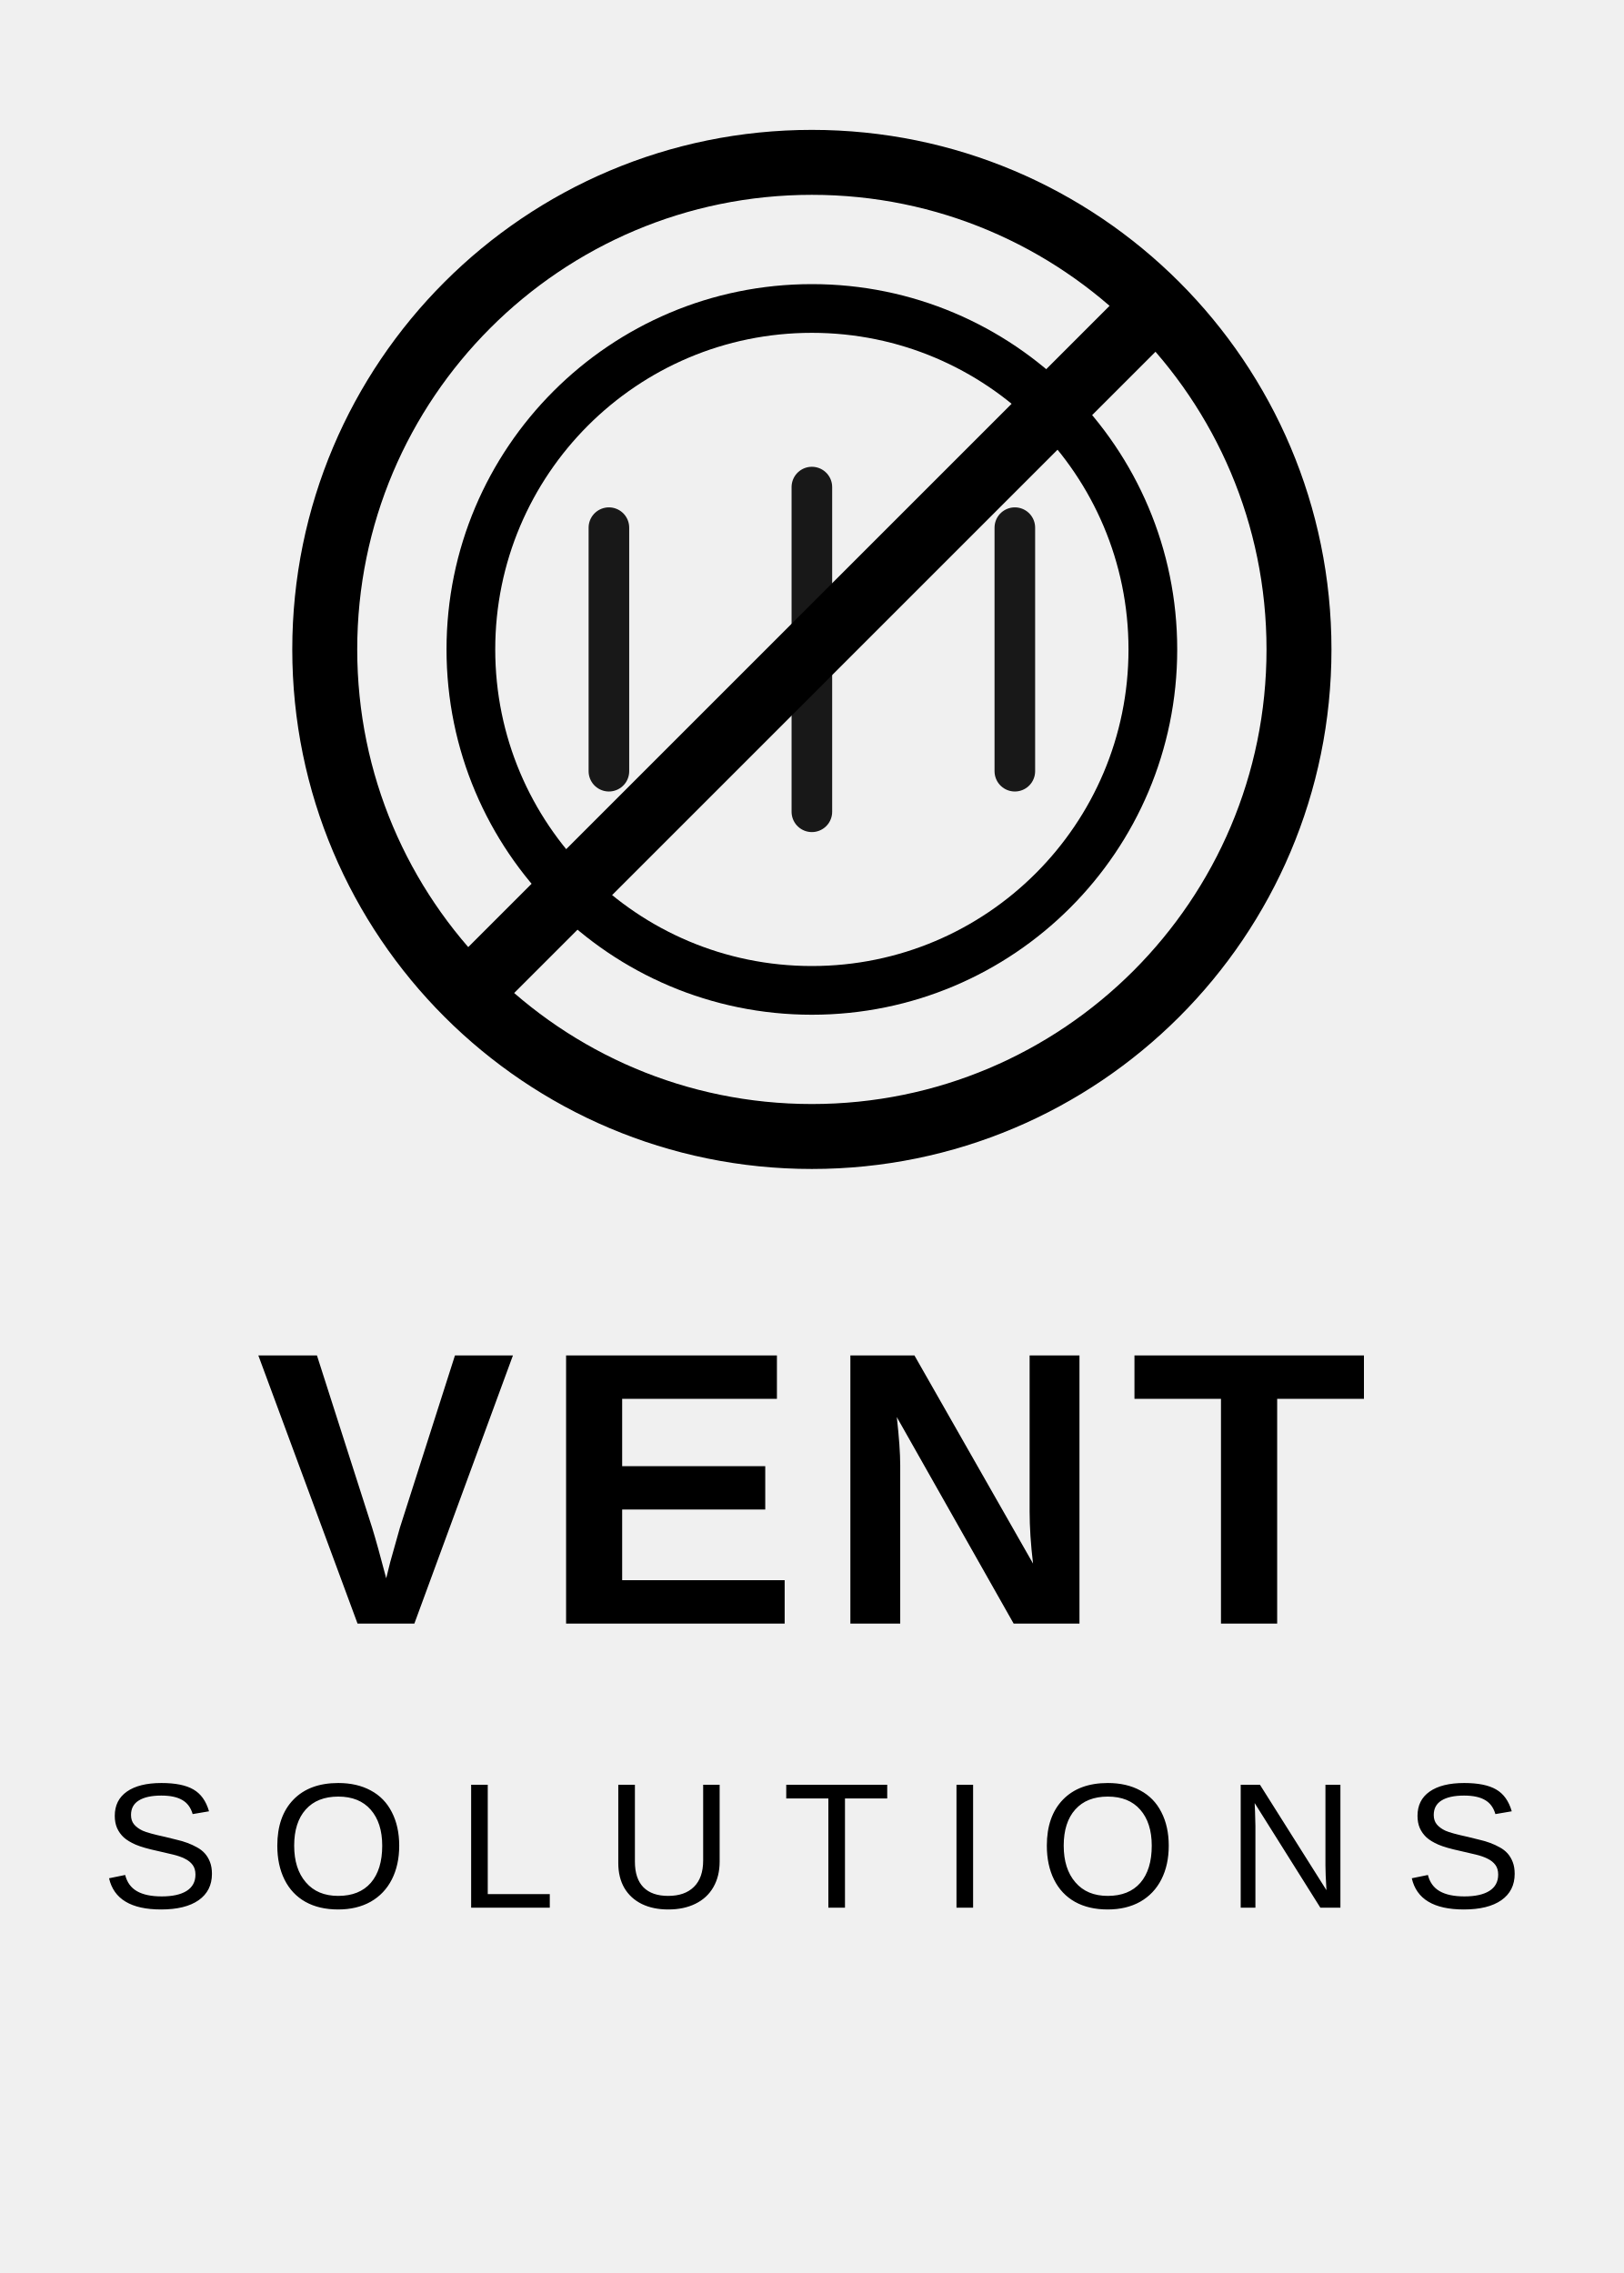
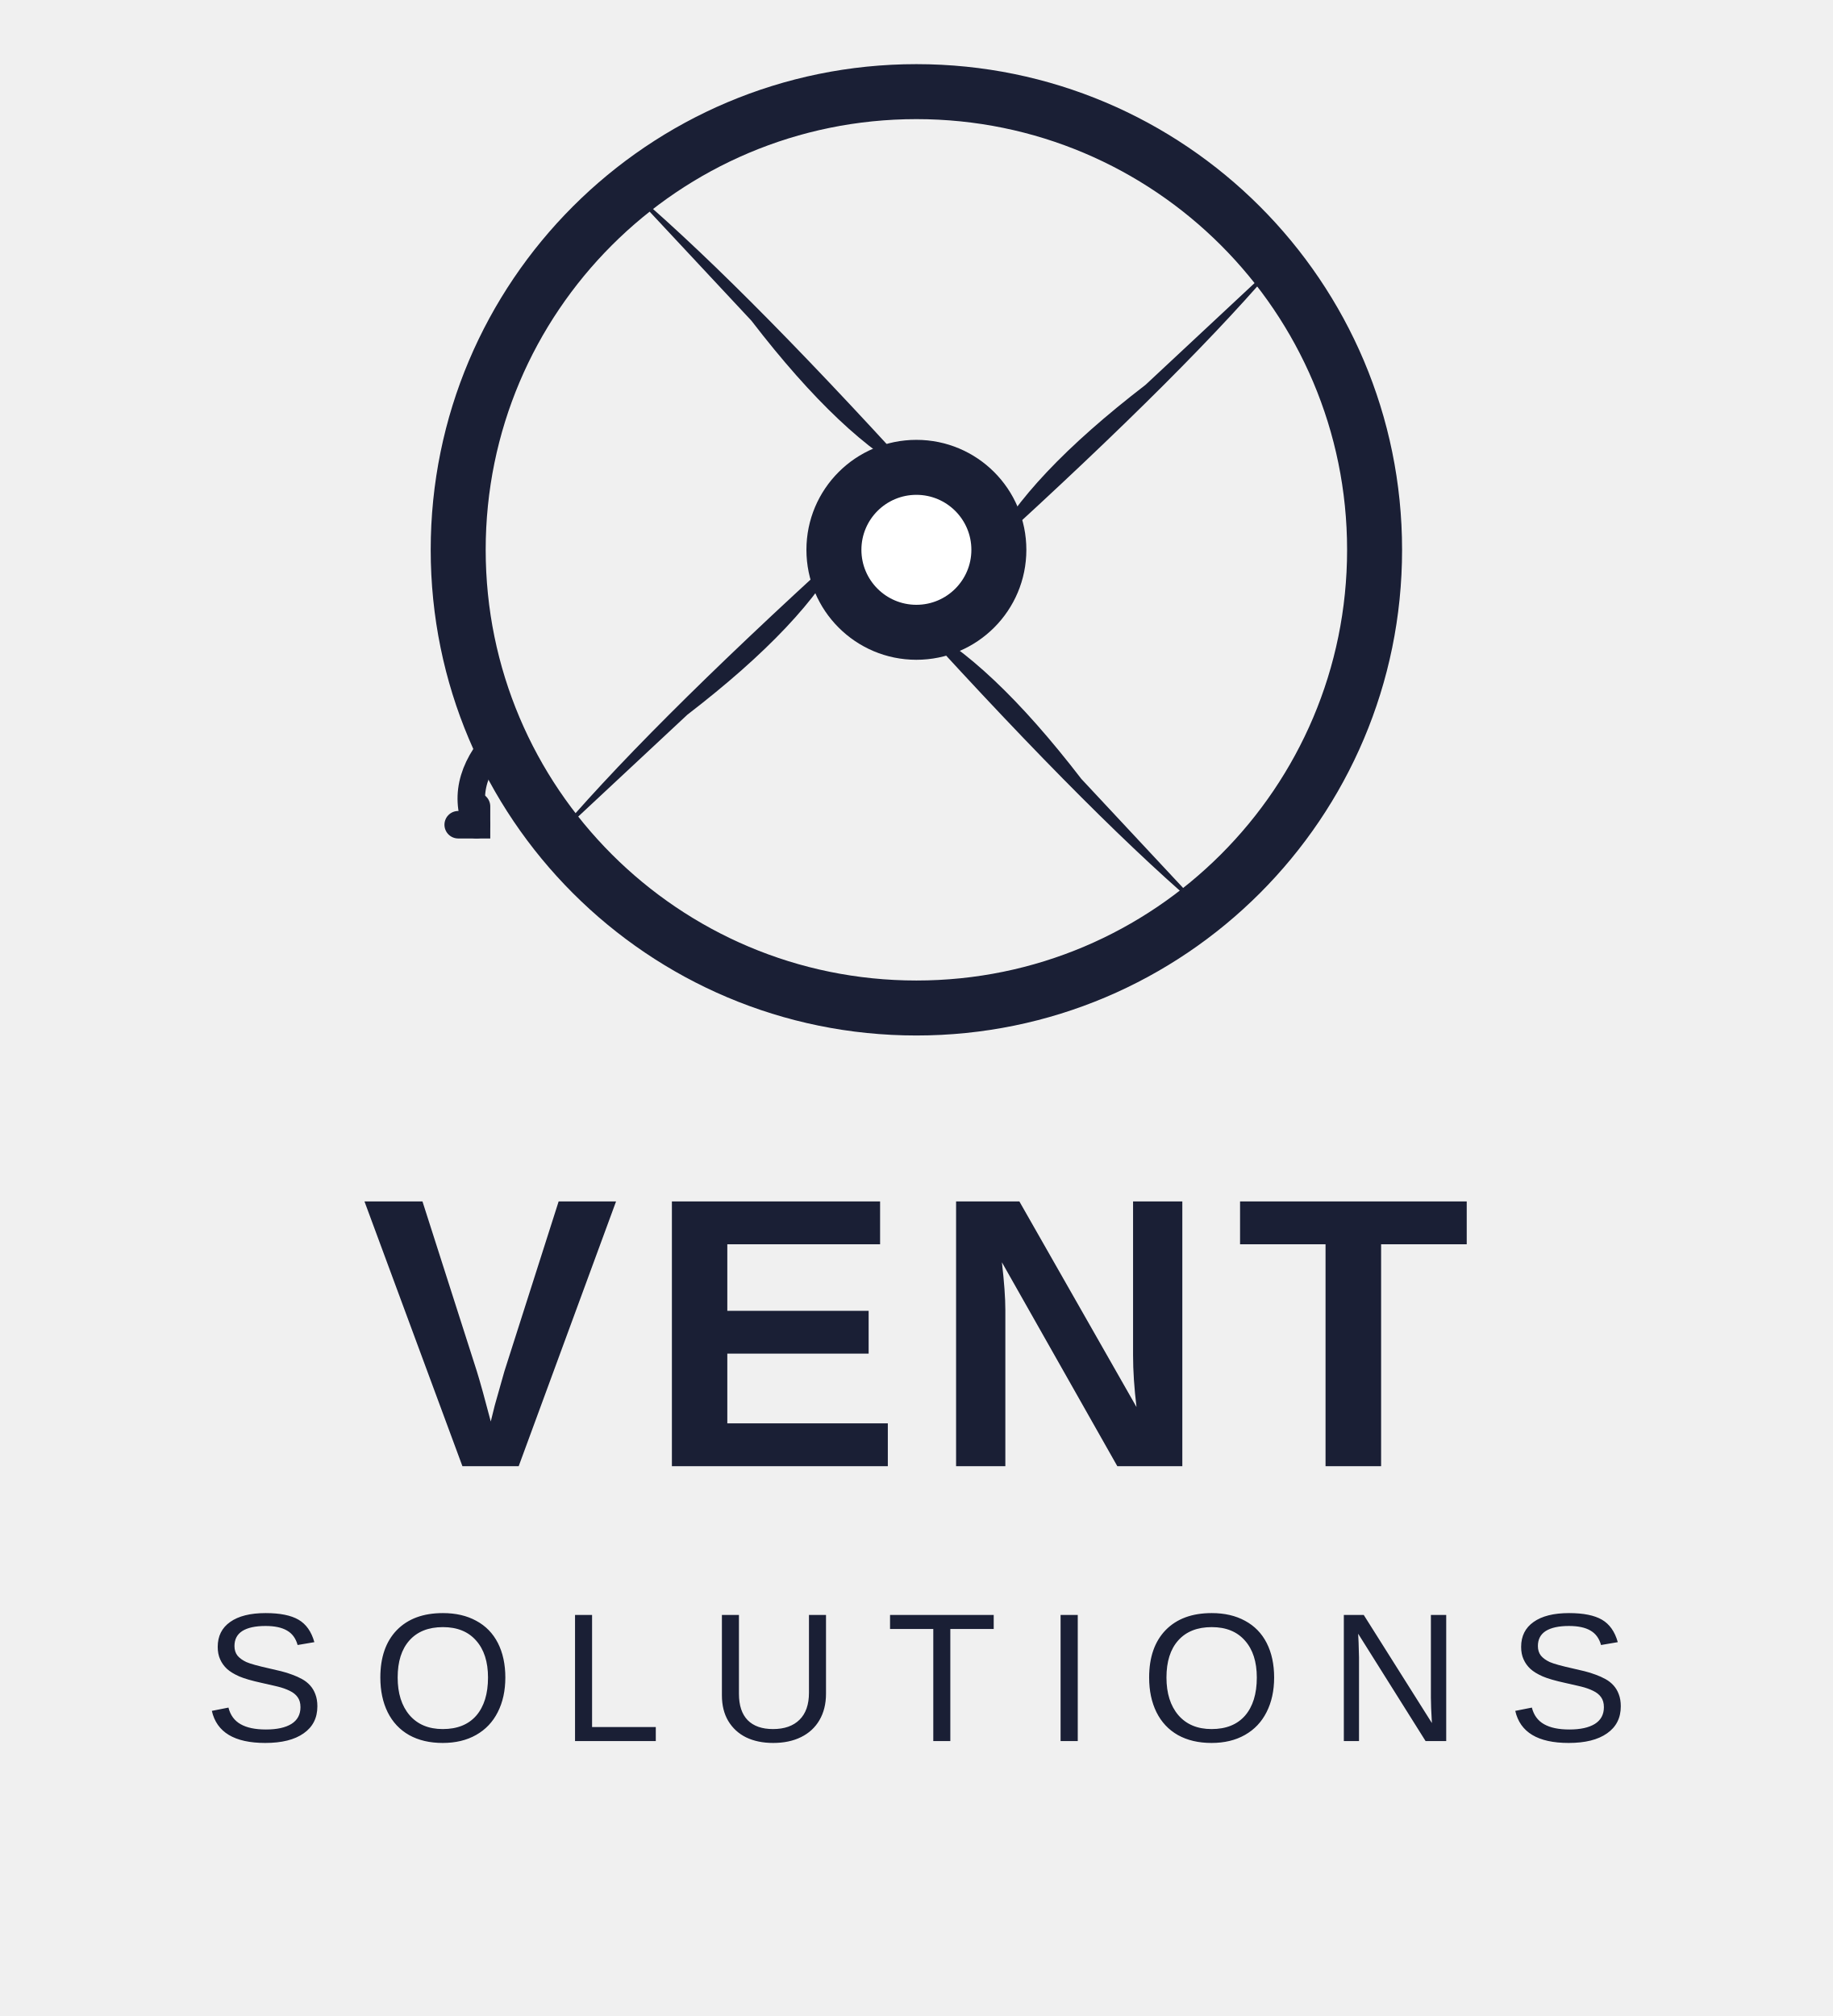
- <svg xmlns="http://www.w3.org/2000/svg" viewBox="0 0 200 280" width="200" height="280">
-   <rect width="200" height="280" fill="transparent" />
-   <g transform="translate(100, 80)">
-     <circle cx="0" cy="0" r="60" fill="none" stroke="currentColor" stroke-width="8" />
-     <line x1="-42" y1="42" x2="42" y2="-42" stroke="currentColor" stroke-width="8" stroke-linecap="round" />
-     <circle cx="0" cy="0" r="42" fill="none" stroke="currentColor" stroke-width="6" />
-     <g opacity="0.9">
-       <path d="M -25,-15 L -25,15" stroke="currentColor" stroke-width="5" stroke-linecap="round" />
-       <path d="M 0,-20 L 0,20" stroke="currentColor" stroke-width="5" stroke-linecap="round" />
-       <path d="M 25,-15 L 25,15" stroke="currentColor" stroke-width="5" stroke-linecap="round" />
+ <svg xmlns="http://www.w3.org/2000/svg" viewBox="0 0 200 220" width="200" height="220">
+   <style>
+     .logo-stroke { stroke: #1a1f35; fill: none; }
+     .logo-fill { fill: #1a1f35; }
+   </style>
+   <g transform="translate(100, 60)">
+     <circle cx="0" cy="0" r="50" class="logo-stroke" stroke-width="6" />
+     <g class="logo-fill">
+       <path d="M 8,0 Q 30,-20 40,-32 L 25,-18 Q 12,-8 8,0 Z" />
+       <path d="M 0,8 Q 20,30 32,40 L 18,25 Q 8,12 0,8 Z" />
+       <path d="M -8,0 Q -30,20 -40,32 L -25,18 Q -12,8 -8,0 Z" />
+       <path d="M 0,-8 Q -20,-30 -32,-40 L -18,-25 Q -8,-12 0,-8 Z" />
+     </g>
+     <circle cx="0" cy="0" r="12" class="logo-fill" />
+     <circle cx="0" cy="0" r="6" fill="#ffffff" />
+     <g class="logo-stroke" stroke-width="3">
+       <path d="M -45,20 Q -50,25 -48,30" stroke-linecap="round" />
+       <path d="M -50,30 L -48,30 L -48,28" stroke-linecap="round" />
    </g>
  </g>
-   <text x="100" y="200" font-family="'Arial Black', Arial, sans-serif" font-size="48" font-weight="900" fill="currentColor" text-anchor="middle" letter-spacing="3">VENT</text>
-   <text x="100" y="235" font-family="Arial, sans-serif" font-size="22" font-weight="400" fill="currentColor" text-anchor="middle" letter-spacing="6">SOLUTIONS</text>
+   <text x="100" y="160" font-family="'Arial Black', Arial, sans-serif" font-size="42" font-weight="900" class="logo-fill" text-anchor="middle" letter-spacing="3">VENT</text>
+   <text x="100" y="190" font-family="Arial, sans-serif" font-size="20" font-weight="400" class="logo-fill" text-anchor="middle" letter-spacing="5">SOLUTIONS</text>
</svg>
